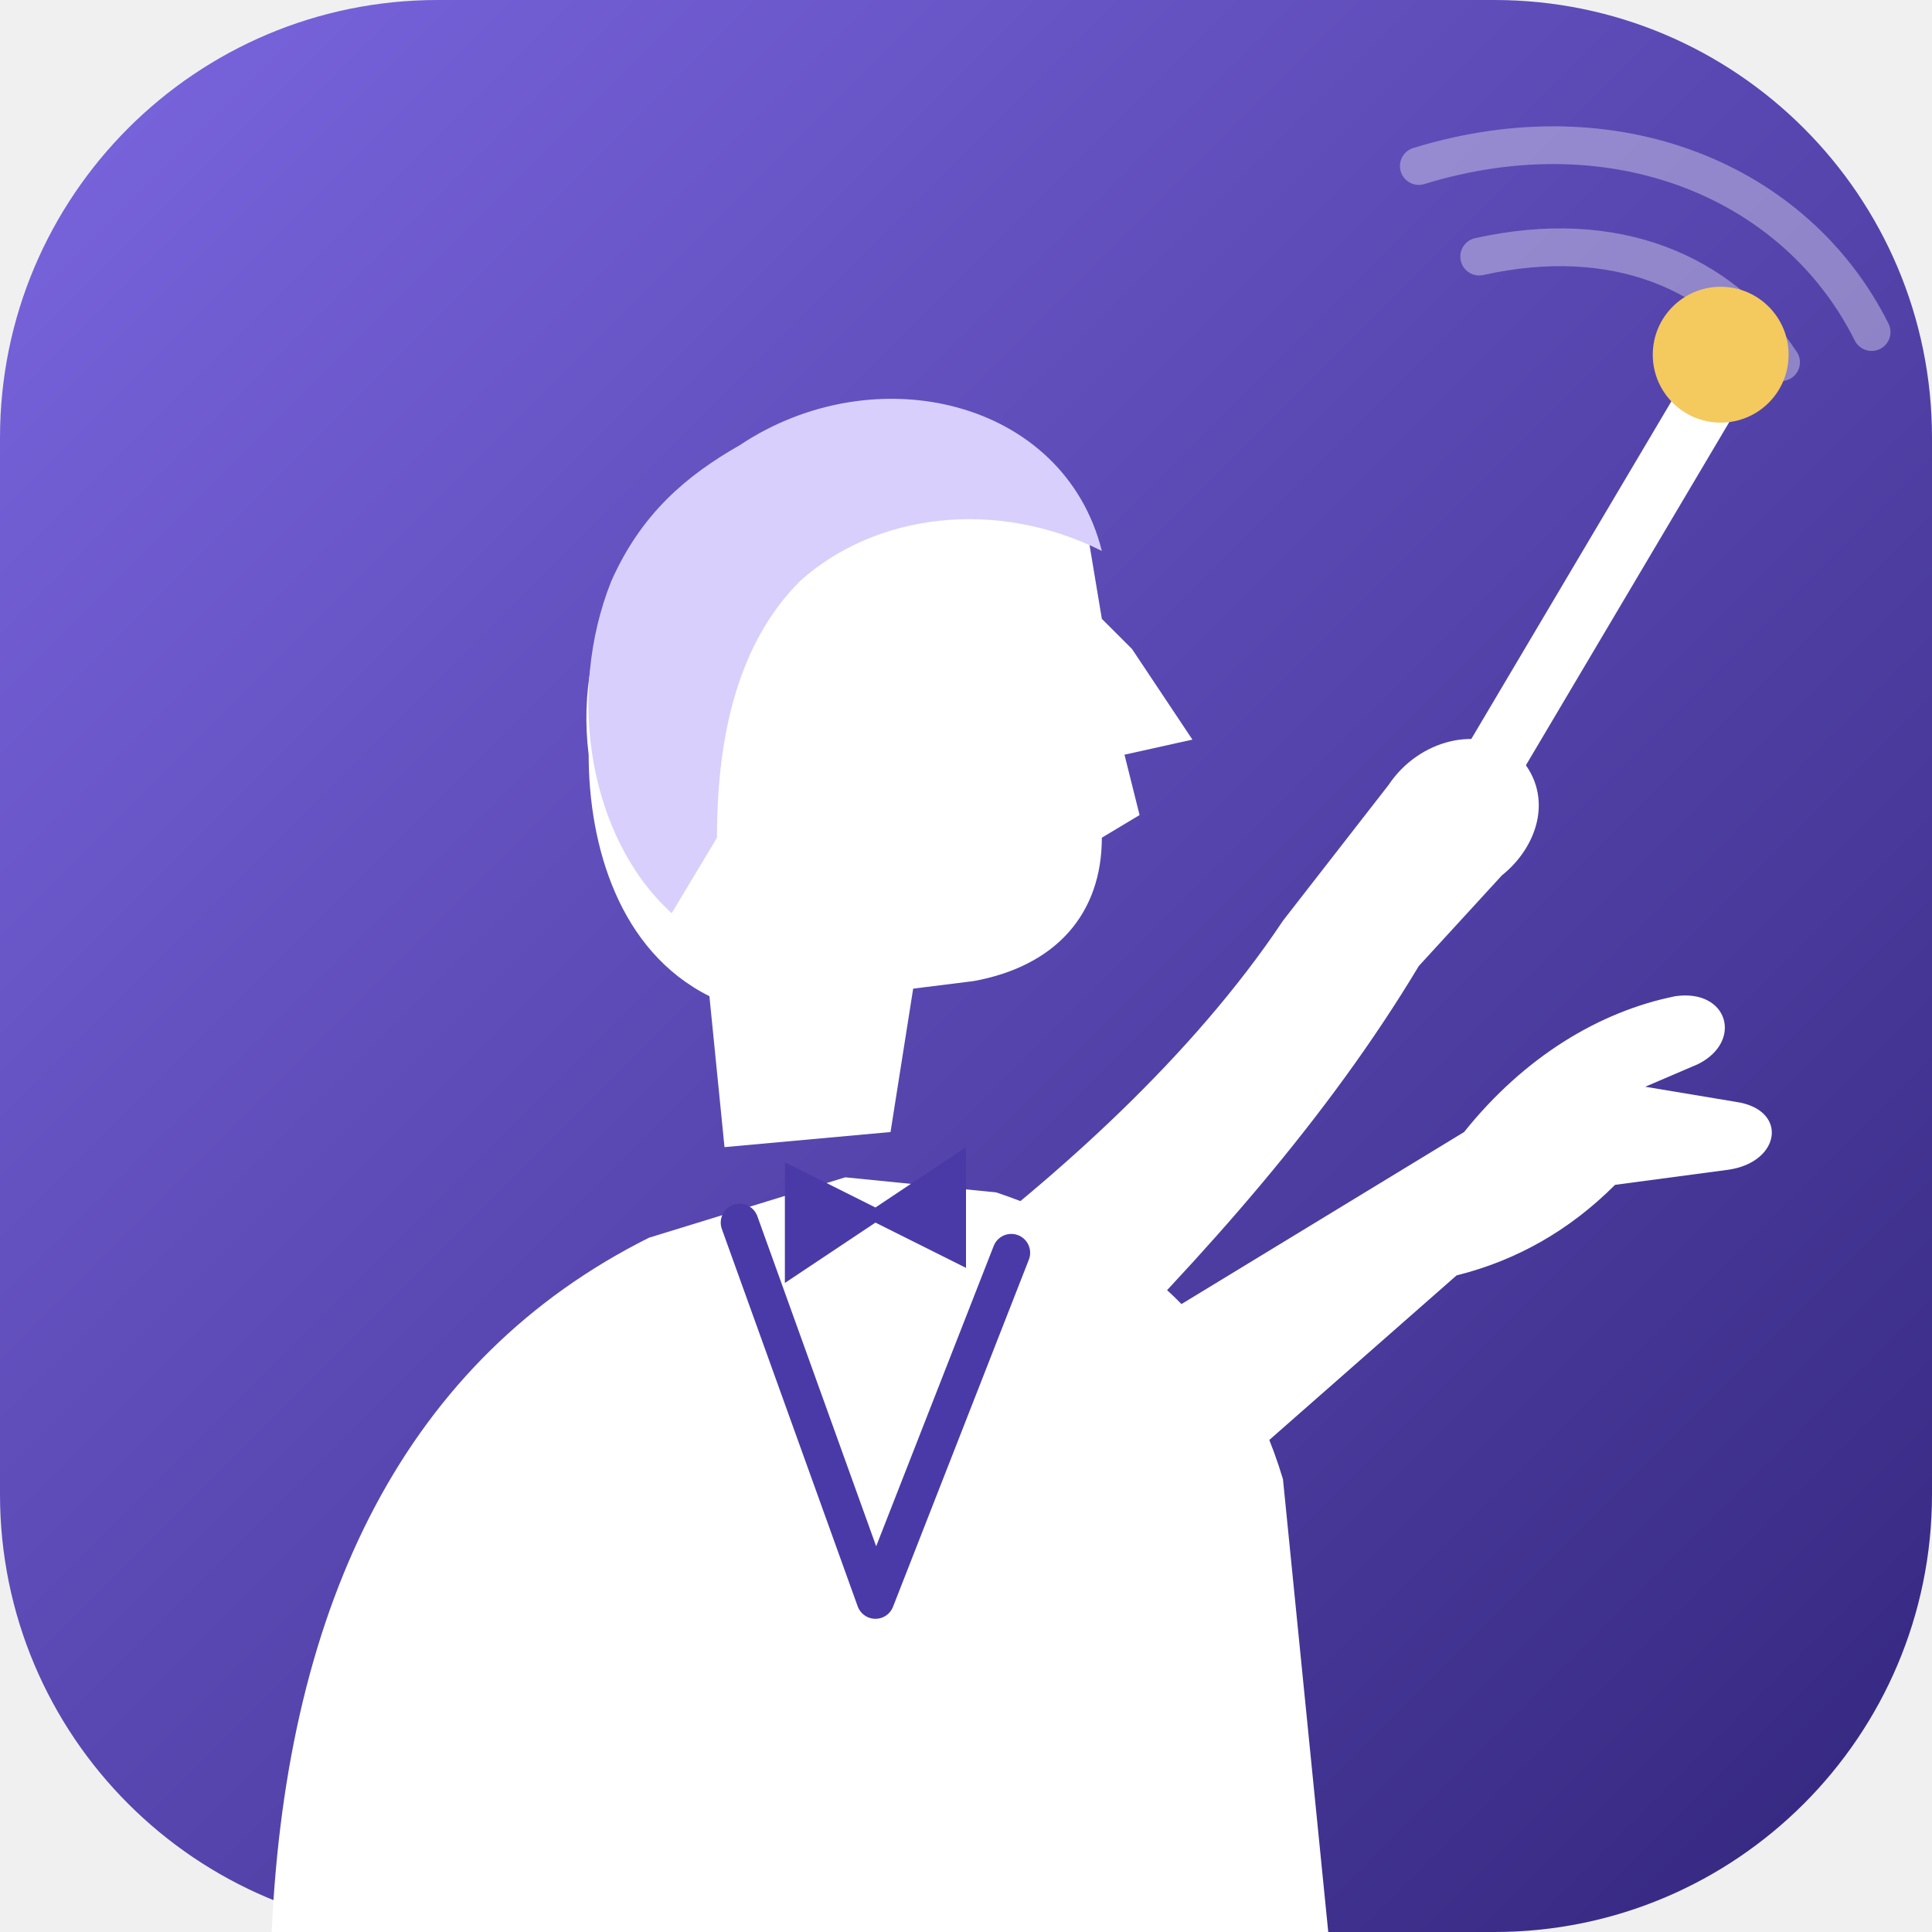
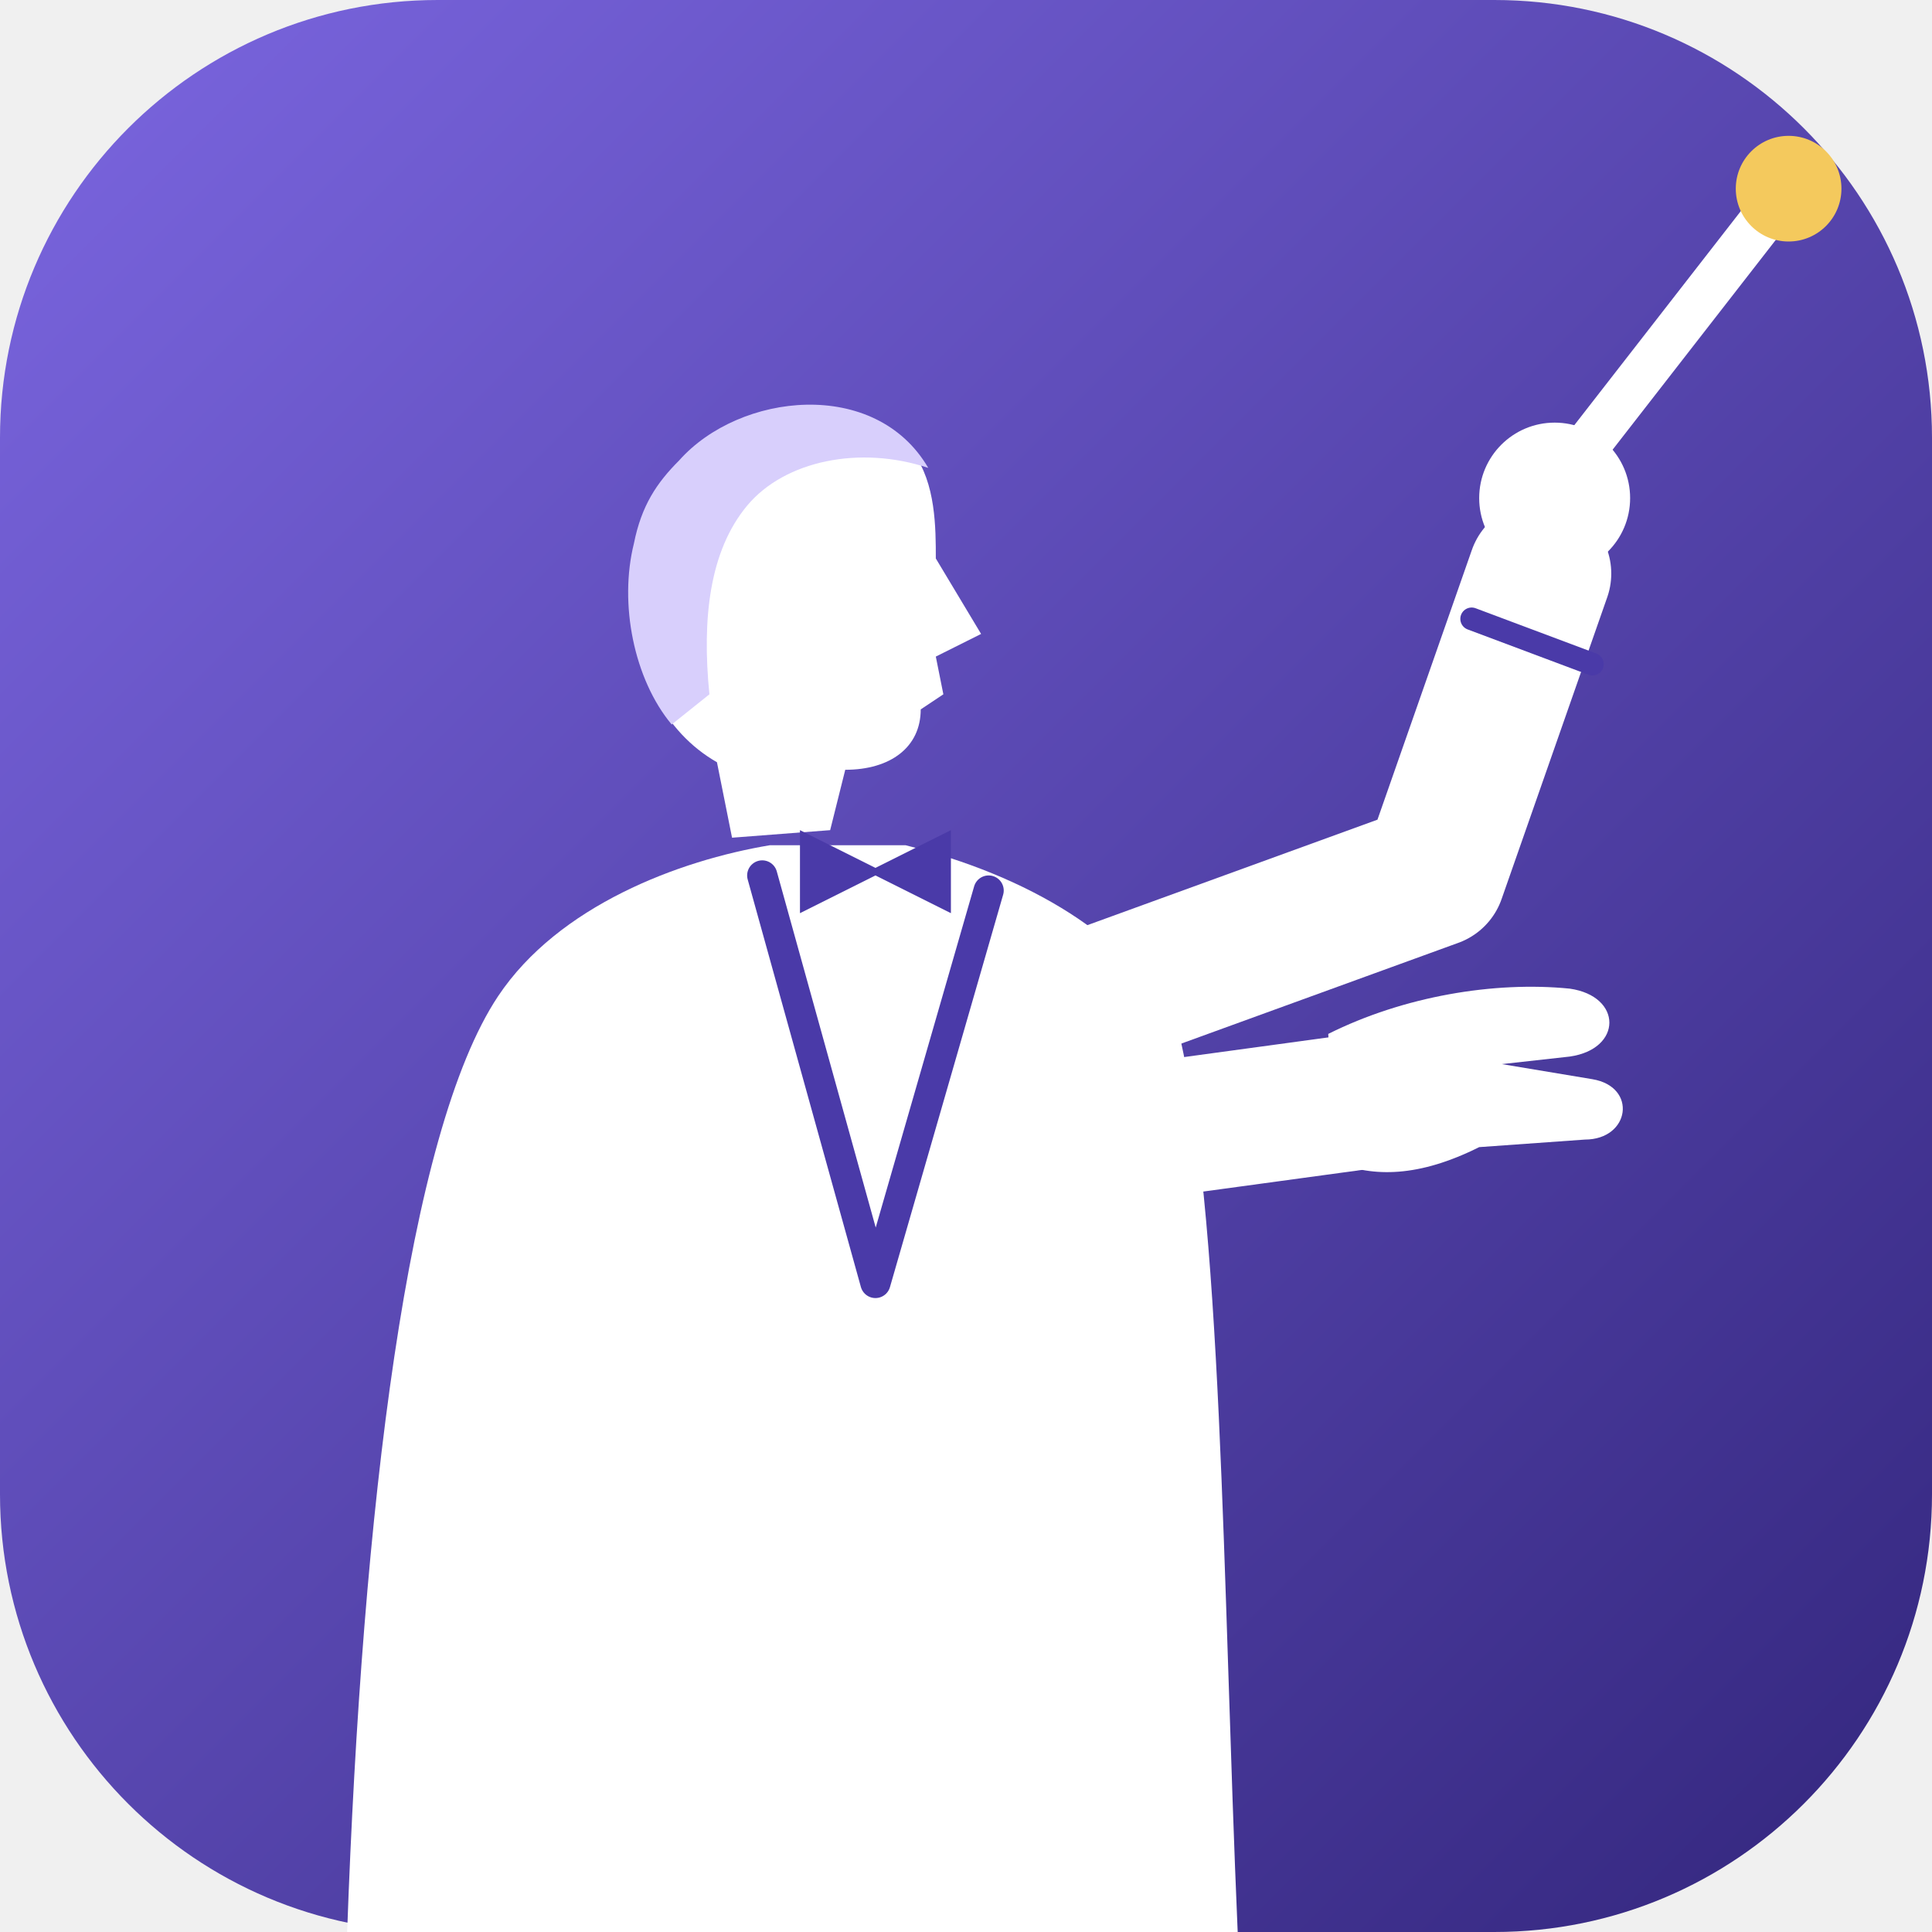
<svg xmlns="http://www.w3.org/2000/svg" width="256" height="256" viewBox="0 0 256 256">
  <defs>
    <linearGradient id="eleazar-maestro-bg" x1="0" y1="0" x2="256" y2="256" gradientUnits="userSpaceOnUse">
      <stop offset="0" stop-color="#7b66e0" />
      <stop offset="1" stop-color="#33267d" />
    </linearGradient>
  </defs>
  <rect width="256" height="256" rx="58" fill="url(#eleazar-maestro-bg)" />
-   <path d="M196 34 C214 30 228 36 236 48 M188 22 C214 14 238 24 248 44" fill="none" stroke="#ffffff" stroke-width="5" stroke-linecap="round" opacity="0.35" />
-   <path d="M148 178 L194 150 C202 140 212 134 222 132 C229 131 231 138 225 141 L218 144 L230 146 C237 147 236 154 229 155 L214 157 C208 163 201 167 193 169 L160 198 Z" fill="#ffffff" />
-   <path d="M36 256 C38 212 54 180 86 164 L112 156 L132 158 C150 164 164 176 170 196 L176 256 Z" fill="#ffffff" />
-   <path d="M124 168 C140 156 158 140 170 122 L184 104 C188 98 196 96 201 100 C206 105 204 112 199 116 L188 128 C176 148 160 166 142 184 Z" fill="#ffffff" />
-   <line x1="196" y1="104" x2="228" y2="50" stroke="#ffffff" stroke-width="8" stroke-linecap="round" />
-   <circle cx="228" cy="47" r="9" fill="#f4c95d" />
-   <path d="M100 60 C116 50 138 54 144 70 L146 82 L150 86 L158 98 L149 100 L151 108 L146 111 C146 121 140 128 129 130 L121 131 L118 150 L96 152 L94 132 C82 126 78 112 78 100 C76 84 84 68 100 60 Z" fill="#ffffff" />
-   <path d="M98 59 C116 47 141 53 146 73 C132 66 116 68 106 77 C98 85 95 97 95 111 L89 121 C78 111 75 92 81 77 C85 68 91 63 98 59 Z" fill="#d8cffc" />
-   <polyline points="98,162 116,212 134,166" fill="none" stroke="#4a3aa8" stroke-width="5" stroke-linecap="round" stroke-linejoin="round" />
-   <polygon points="104,154 116,160 128,152 128,168 116,162 104,170" fill="#4a3aa8" />
+   <g fill="#ffffff">
+     <path d="M46 256 C48 200 54 150 66 132 C74 120 90 114 102 112 L120 112 C136 116 150 124 156 136 C162 160 162 210 164 256 Z" />
+     <line x1="136" y1="152" x2="180" y2="146" stroke="#ffffff" stroke-width="18" stroke-linecap="round" />
+     <path d="M176 137 C186 132 198 130 208 131 C215 132 215 139 208 140 L199 141 L211 143 C217 144 216 151 210 151 L196 152 C188 156 182 156 177 154 Z" />
+     <polyline points="146,132 190,116 204,76" fill="none" stroke="#ffffff" stroke-width="19" stroke-linecap="round" stroke-linejoin="round" />
+     <circle cx="206" cy="66" r="10" />
+     <line x1="208" y1="62" x2="236" y2="26" stroke="#ffffff" stroke-width="6" stroke-linecap="round" />
+     <path d="M92 60 C100 53 114 52 121 60 C124 64 124 70 124 74 L130 84 L124 87 L125 92 L122 94 C122 99 118 102 112 102 L110 110 L97 111 L95 101 C88 97 84 89 84 80 C84 71 87 64 92 60 Z" />
+   </g>
+   <circle cx="237" cy="25" r="7" fill="#f4c95d" />
+   <path d="M90 61 C98 52 116 50 123 62 C114 59 104 61 99 67 C94 73 93 82 94 92 L89 96 C84 90 82 80 84 72 C85 67 87 64 90 61 Z" fill="#d8cffc" />
+   <polyline points="101,116 116,170 131,118" fill="none" stroke="#4a3aa8" stroke-width="4" stroke-linecap="round" stroke-linejoin="round" />
+   <polygon points="106,110 116,115 126,110 126,121 116,116 106,121" fill="#4a3aa8" />
+   <line x1="195" y1="82" x2="211" y2="88" stroke="#4a3aa8" stroke-width="3" stroke-linecap="round" />
</svg>
